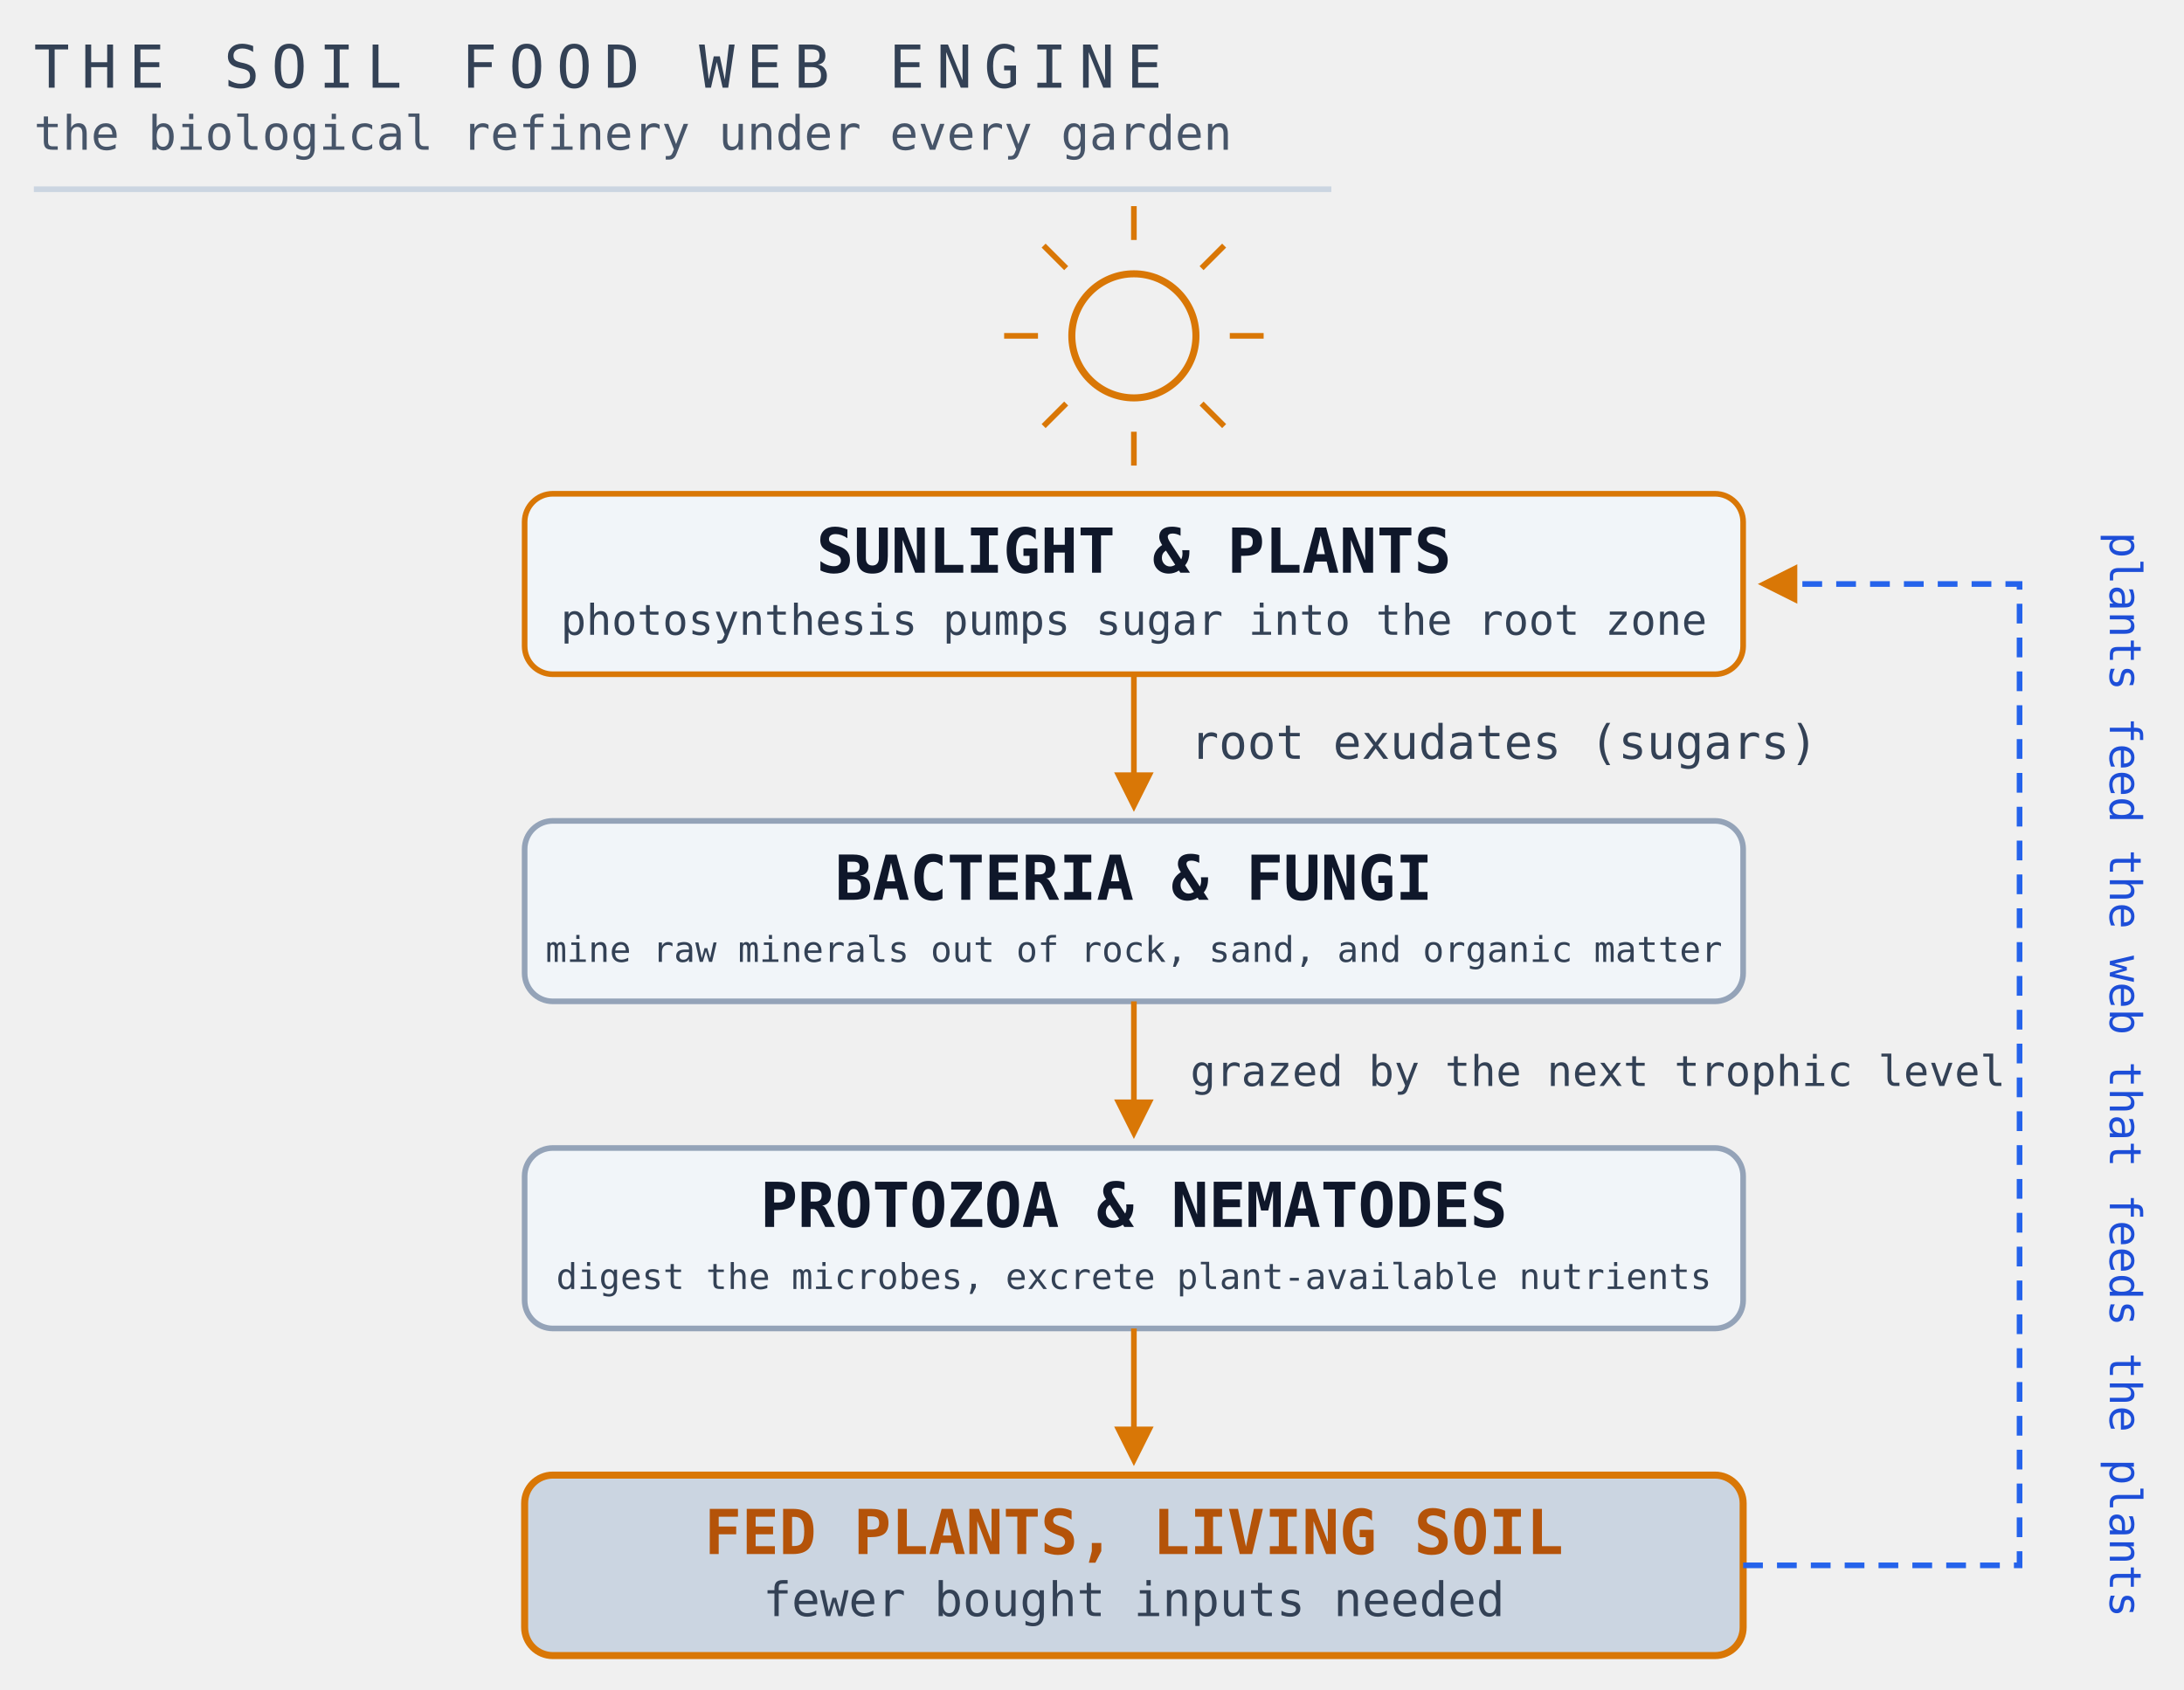
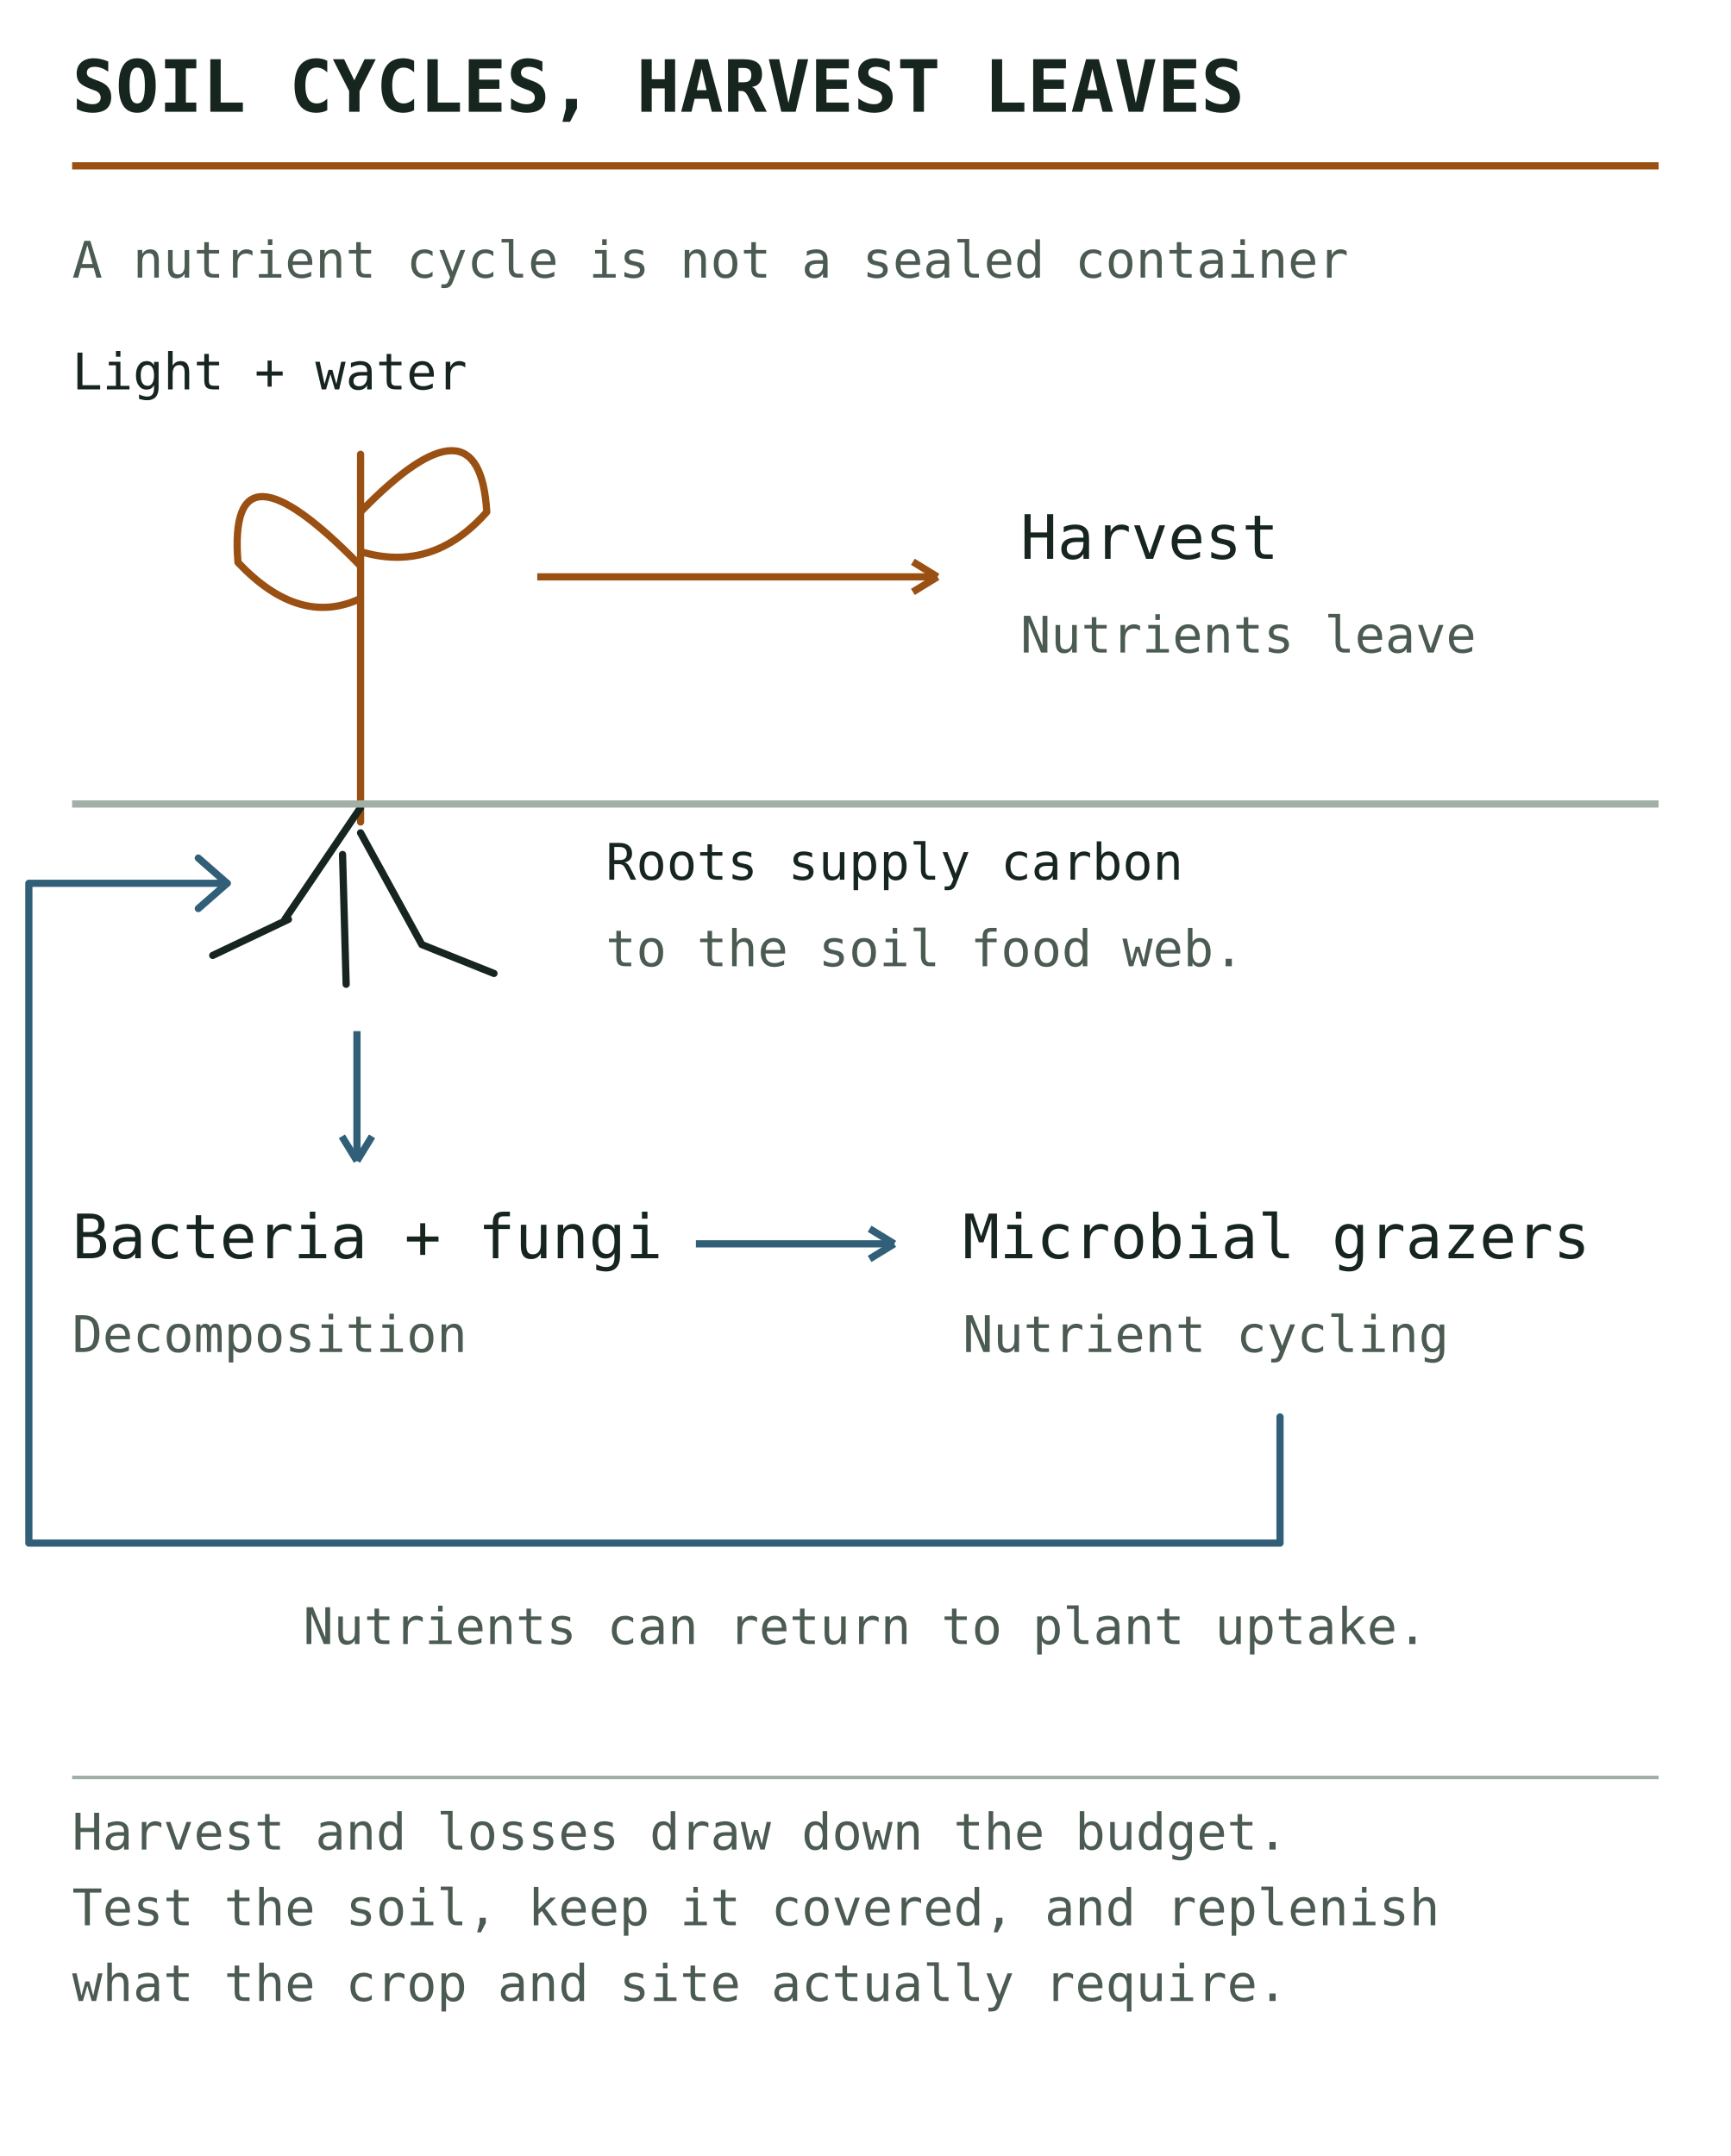
- <svg xmlns="http://www.w3.org/2000/svg" viewBox="28 20.9 774.3 599.1" font-family="'JetBrains Mono','SFMono-Regular',Menlo,Consolas,monospace">
-   <defs>
-     <marker id="aa" viewBox="0 0 10 10" refX="8" refY="5" markerWidth="7" markerHeight="7" orient="auto-start-reverse">
-       <path d="M0,0L10,5L0,10z" fill="#d97706" />
-     </marker>
-   </defs>
-   <text x="40" y="52" font-size="21" letter-spacing="4.2" fill="#334155">THE SOIL FOOD WEB ENGINE</text>
-   <text x="40" y="74" font-size="16.8" fill="#475569">the biological refinery under every garden</text>
-   <line x1="40" y1="88" x2="500" y2="88" stroke="#cbd5e1" stroke-width="2" />
-   <circle cx="430" cy="140" r="22" fill="none" stroke="#d97706" stroke-width="2.5" />
-   <g stroke="#d97706" stroke-width="2">
-     <line x1="430" y1="106" x2="430" y2="94" />
-     <line x1="430" y1="186" x2="430" y2="174" />
-     <line x1="396" y1="140" x2="384" y2="140" />
-     <line x1="476" y1="140" x2="464" y2="140" />
-     <line x1="406" y1="116" x2="398" y2="108" />
-     <line x1="454" y1="116" x2="462" y2="108" />
-     <line x1="406" y1="164" x2="398" y2="172" />
-     <line x1="454" y1="164" x2="462" y2="172" />
-   </g>
-   <rect x="214" y="196" width="432" height="64" rx="10" fill="#f1f5f9" stroke="#d97706" stroke-width="2" />
-   <text x="430" y="224" font-size="22" font-weight="600" fill="#0f172a" text-anchor="middle">SUNLIGHT &amp; PLANTS</text>
-   <text x="430" y="246" font-size="15" fill="#334155" text-anchor="middle">photosynthesis pumps sugar into the root zone</text>
-   <line x1="430" y1="260" x2="430" y2="306" stroke="#d97706" stroke-width="2" marker-end="url(#aa)" />
-   <text x="450" y="290" font-size="16.8" fill="#334155">root exudates (sugars)</text>
-   <rect x="214" y="312" width="432" height="64" rx="10" fill="#f1f5f9" stroke="#94a3b8" stroke-width="2" />
-   <text x="430" y="340" font-size="22" font-weight="600" fill="#0f172a" text-anchor="middle">BACTERIA &amp; FUNGI</text>
-   <text x="430" y="362" font-size="12.6" fill="#334155" text-anchor="middle">mine raw minerals out of rock, sand, and organic matter</text>
-   <line x1="430" y1="376" x2="430" y2="422" stroke="#d97706" stroke-width="2" marker-end="url(#aa)" />
-   <text x="450" y="406" font-size="15" fill="#334155">grazed by the next trophic level</text>
-   <rect x="214" y="428" width="432" height="64" rx="10" fill="#f1f5f9" stroke="#94a3b8" stroke-width="2" />
-   <text x="430" y="456" font-size="22" font-weight="600" fill="#0f172a" text-anchor="middle">PROTOZOA &amp; NEMATODES</text>
-   <text x="430" y="478" font-size="12.6" fill="#334155" text-anchor="middle">digest the microbes, excrete plant-available nutrients</text>
-   <line x1="430" y1="492" x2="430" y2="538" stroke="#d97706" stroke-width="2" marker-end="url(#aa)" />
-   <rect x="214" y="544" width="432" height="64" rx="10" fill="#cbd5e1" stroke="#d97706" stroke-width="2.5" />
-   <text x="430" y="572" font-size="22" font-weight="600" fill="#b45309" text-anchor="middle">FED PLANTS, LIVING SOIL</text>
-   <text x="430" y="594" font-size="16.8" fill="#334155" text-anchor="middle">fewer bought inputs needed</text>
-   <path d="M 646 576 L 744 576 L 744 228 L 654 228" fill="none" stroke="#2563eb" stroke-width="2" stroke-dasharray="7 5" marker-end="url(#aa)" />
-   <text x="776" y="402" font-size="15.6" fill="#1d4ed8" text-anchor="middle" transform="rotate(90 776 402)">plants feed the web that feeds the plants</text>
+ <svg xmlns="http://www.w3.org/2000/svg" viewBox="0 0 480 598" role="img" aria-labelledby="title desc" font-family="JetBrains Mono, monospace">
+   <rect width="480" height="598" fill="#ffffff" />
+   <text x="20" y="31" font-size="20" fill="#17251f" text-anchor="start" font-weight="600">SOIL CYCLES, HARVEST LEAVES</text>
+   <path d="M20 46L460 46" fill="none" stroke="#9a4f13" stroke-width="2" />
+   <text x="20" y="77" font-size="14" fill="#4b5b52" text-anchor="start" font-weight="400">A nutrient cycle is not a sealed container</text>
+   <path d="M100 228V126M100 157Q63 119 66 156Q83 174 100 166M100 142Q133 108 135 142Q120 159 100 153" fill="none" stroke="#9a4f13" stroke-width="2" stroke-linejoin="round" stroke-linecap="round" />
+   <path d="M100 224L79 255M100 231L117 262M95 237L96 273M80 255L59 265M117 262L137 270" fill="none" stroke="#17251f" stroke-width="2" stroke-linejoin="round" stroke-linecap="round" />
+   <path d="M20 223L460 223" fill="none" stroke="#a2afa6" stroke-width="2" />
+   <text x="20" y="108" font-size="14" fill="#17251f" text-anchor="start" font-weight="400">Light + water</text>
+   <path d="M149 160L260 160" fill="none" stroke="#9a4f13" stroke-width="2" />
+   <path d="M260 160L253.18 164.181" fill="none" stroke="#9a4f13" stroke-width="2" />
+   <path d="M260 160L253.18 155.819" fill="none" stroke="#9a4f13" stroke-width="2" />
+   <text x="283" y="155" font-size="17" fill="#17251f" text-anchor="start" font-weight="400">Harvest</text>
+   <text x="283" y="181" font-size="14" fill="#4b5b52" text-anchor="start" font-weight="400">Nutrients leave</text>
+   <text x="168" y="244" font-size="14" fill="#17251f" text-anchor="start" font-weight="400">Roots supply carbon</text>
+   <text x="168" y="268" font-size="14" fill="#4b5b52" text-anchor="start" font-weight="400">to the soil food web.</text>
+   <path d="M99 286L99 322" fill="none" stroke="#315f78" stroke-width="2" />
+   <path d="M99 322L94.819 315.18" fill="none" stroke="#315f78" stroke-width="2" />
+   <path d="M99 322L103.181 315.18" fill="none" stroke="#315f78" stroke-width="2" />
+   <text x="20" y="349" font-size="17" fill="#17251f" text-anchor="start" font-weight="400">Bacteria + fungi</text>
+   <text x="20" y="375" font-size="14" fill="#4b5b52" text-anchor="start" font-weight="400">Decomposition</text>
+   <text x="267" y="349" font-size="17" fill="#17251f" text-anchor="start" font-weight="400">Microbial grazers</text>
+   <text x="267" y="375" font-size="14" fill="#4b5b52" text-anchor="start" font-weight="400">Nutrient cycling</text>
+   <path d="M193 345L248 345" fill="none" stroke="#315f78" stroke-width="2" />
+   <path d="M248 345L241.18 349.181" fill="none" stroke="#315f78" stroke-width="2" />
+   <path d="M248 345L241.18 340.819" fill="none" stroke="#315f78" stroke-width="2" />
+   <path d="M355 393V428H8V245H63" fill="none" stroke="#315f78" stroke-width="2" stroke-linejoin="round" stroke-linecap="round" />
+   <path d="M55 238L63 245L55 252" fill="none" stroke="#315f78" stroke-width="2" stroke-linejoin="round" stroke-linecap="round" />
+   <text x="240" y="456" font-size="14" fill="#4b5b52" text-anchor="middle" font-weight="400">Nutrients can return to plant uptake.</text>
+   <path d="M20 493L460 493" fill="none" stroke="#a2afa6" stroke-width="1" />
+   <text x="20" y="513" font-size="14" fill="#4b5b52" text-anchor="start" font-weight="400">Harvest and losses draw down the budget.</text>
+   <text x="20" y="534" font-size="14" fill="#4b5b52" text-anchor="start" font-weight="400">Test the soil, keep it covered, and replenish</text>
+   <text x="20" y="555" font-size="14" fill="#4b5b52" text-anchor="start" font-weight="400">what the crop and site actually require.</text>
</svg>
